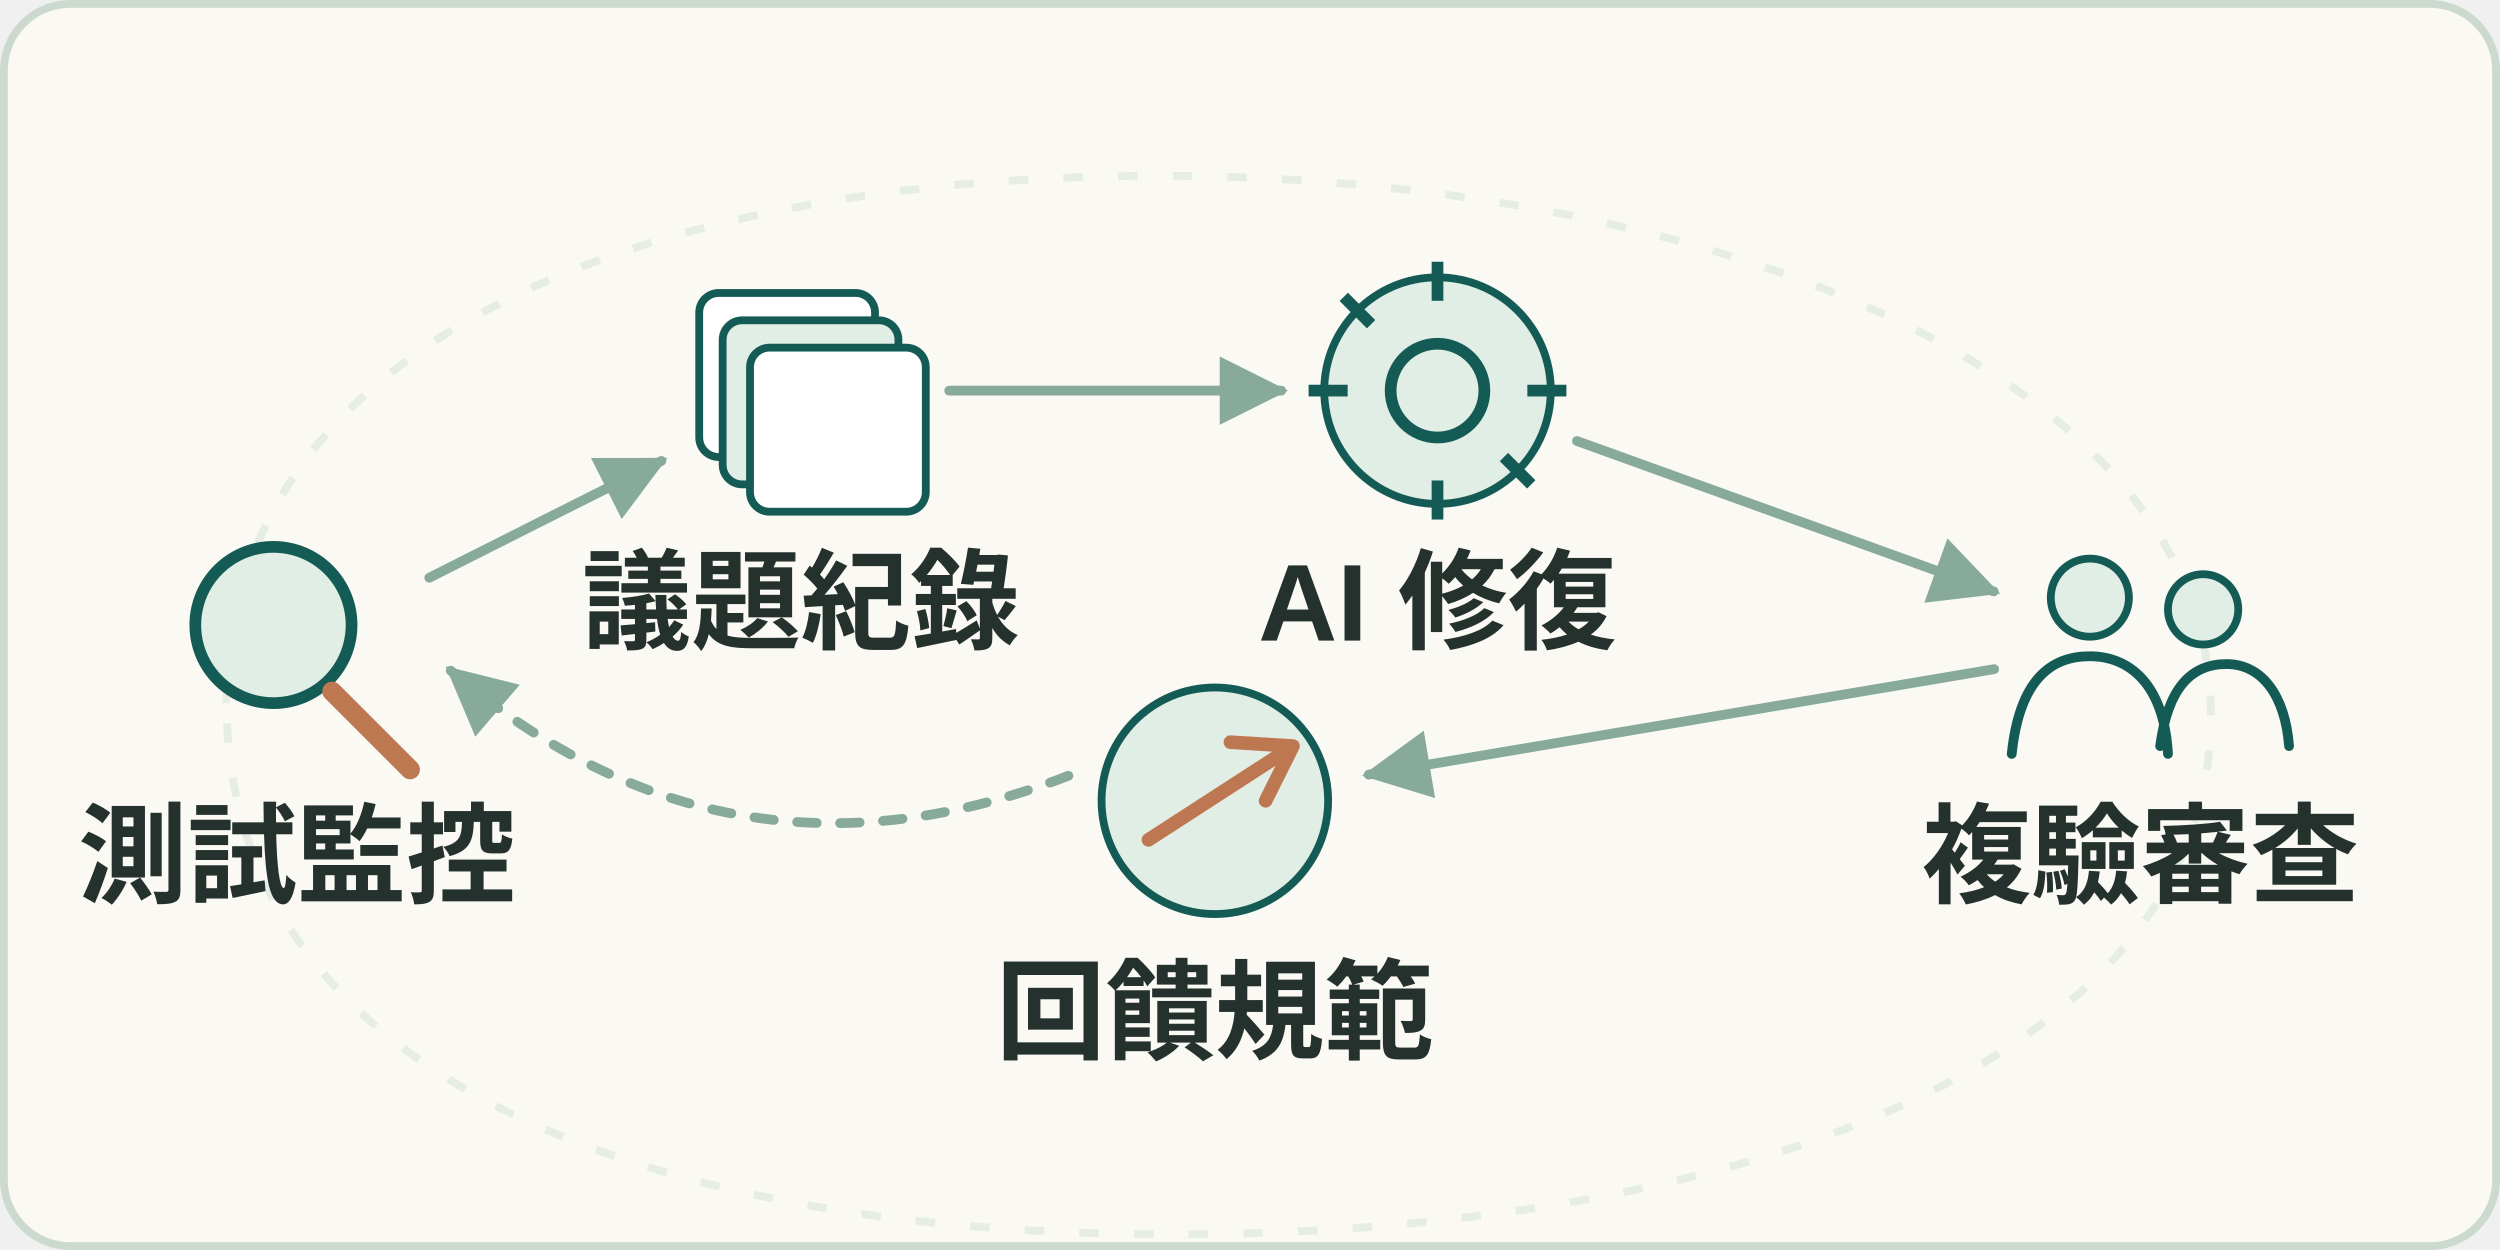
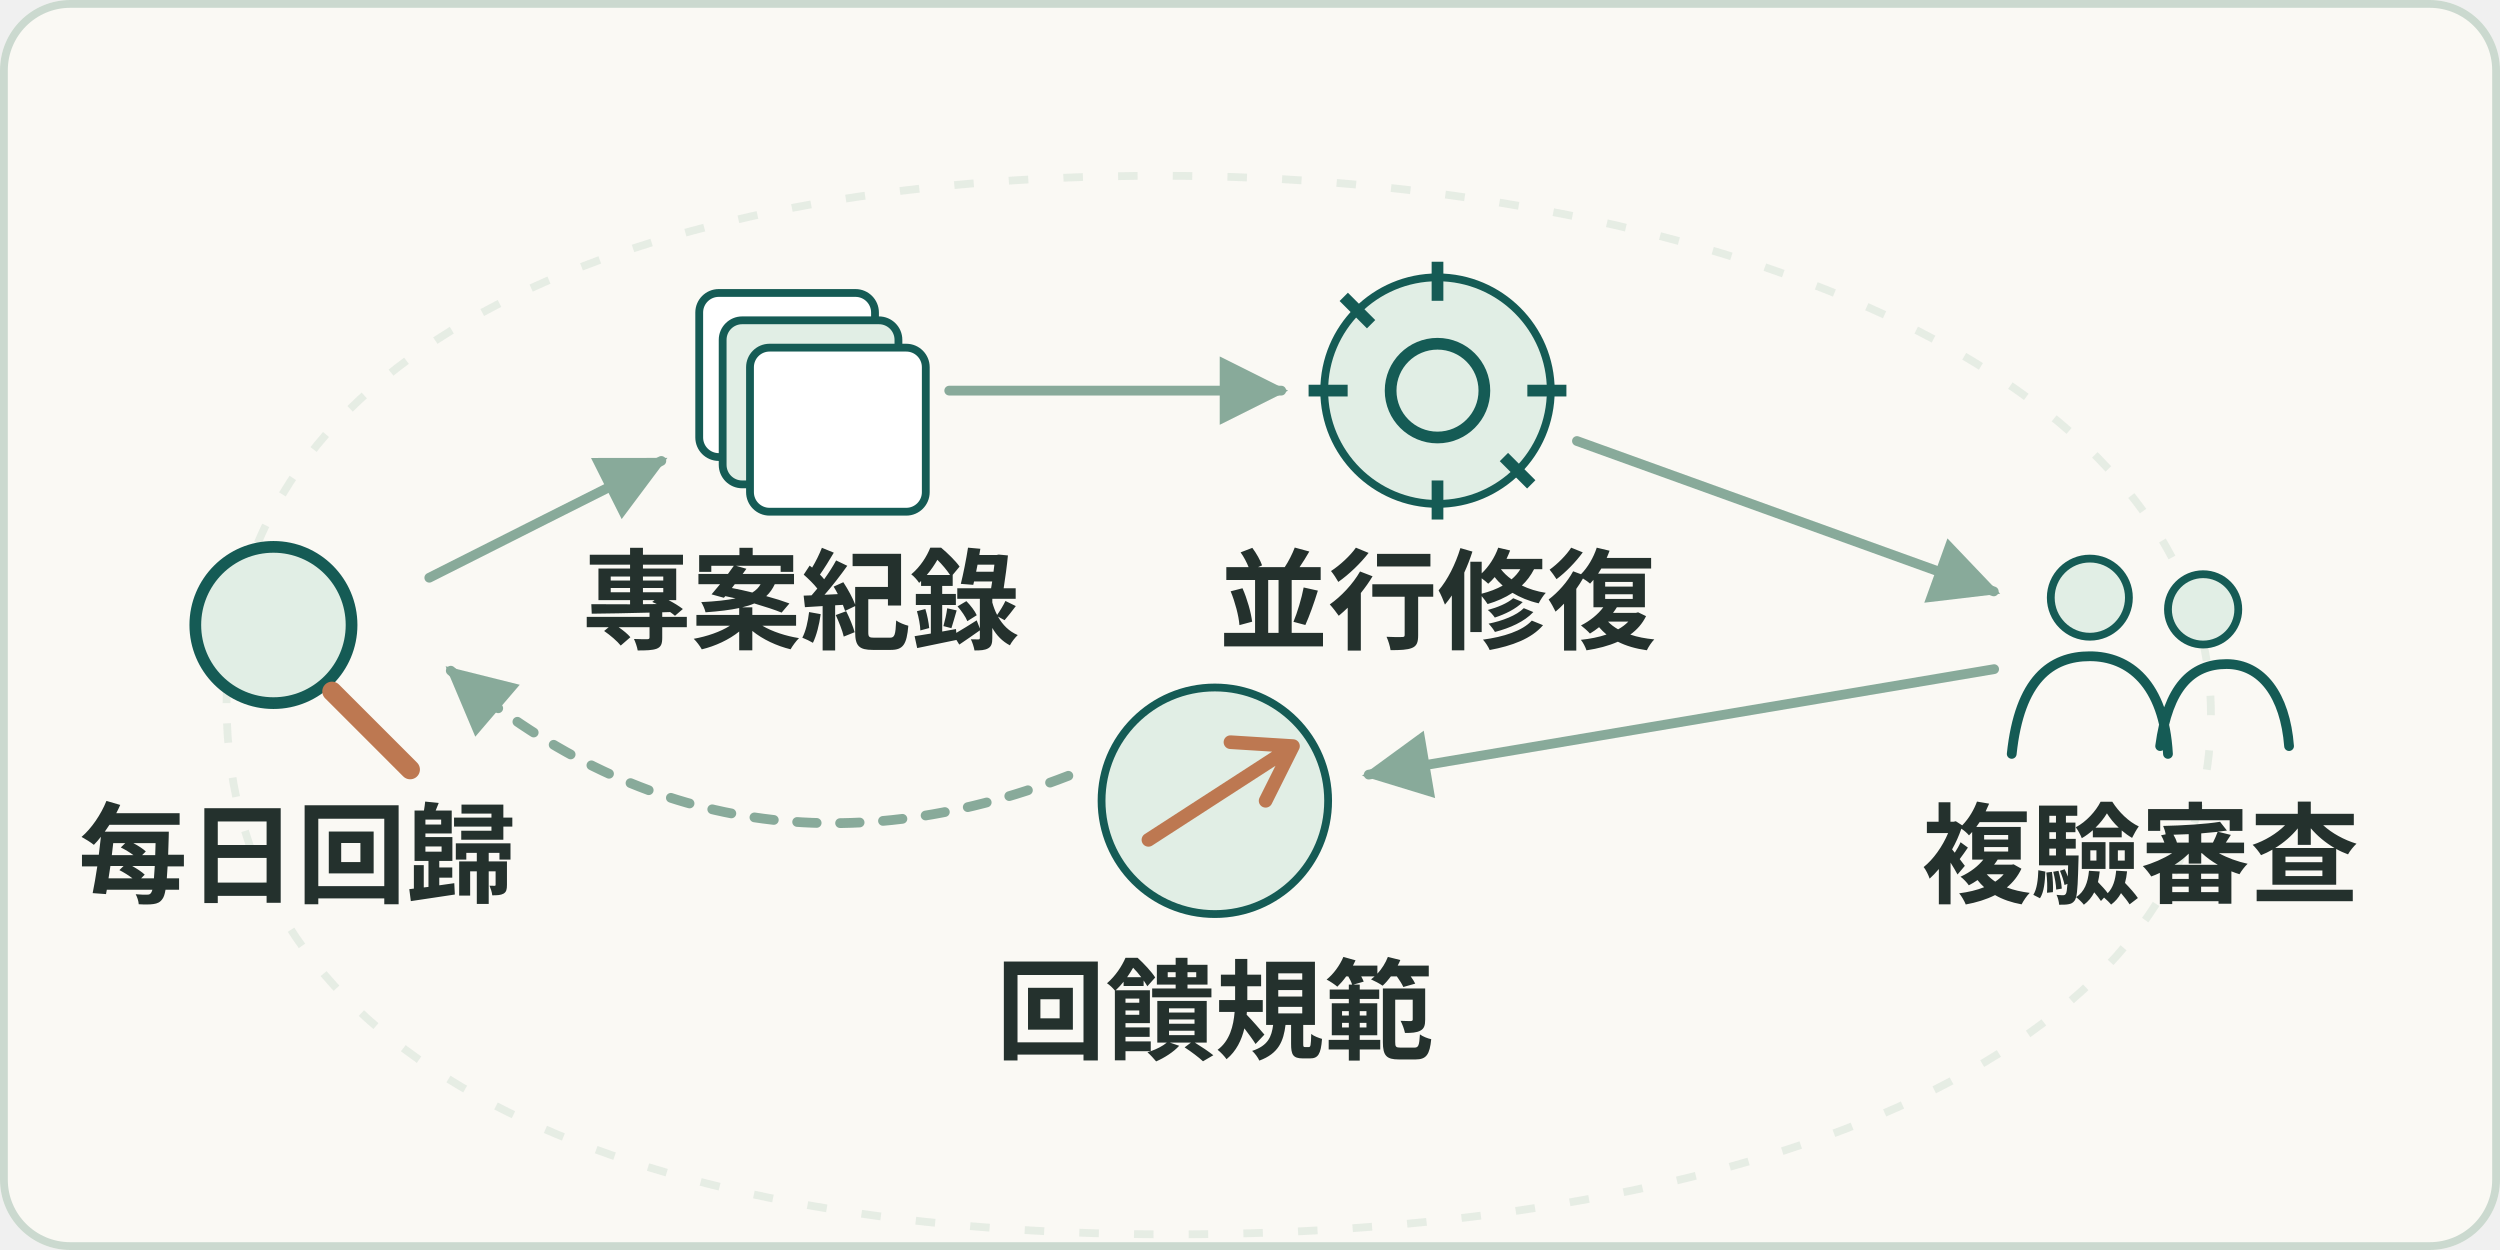
<svg xmlns="http://www.w3.org/2000/svg" viewBox="0 0 640 320" role="img" aria-labelledby="title desc">
  <defs>
    <marker id="arrow-ai-governance" viewBox="0 0 10 10" refX="9" refY="5" markerWidth="7" markerHeight="7" orient="auto-start-reverse">
      <path d="M0 0L10 5 0 10Z" fill="#88aa9a" />
    </marker>
  </defs>
  <rect width="640" height="320" rx="18" fill="#faf9f4" />
  <rect x="1" y="1" width="638" height="318" rx="17" fill="none" stroke="#cbd9cf" stroke-width="2" />
  <g opacity=".65">
    <path d="M58 180c0-92 105-135 239-135s269 48 269 138-124 133-266 133S58 272 58 180Z" fill="none" stroke="#dce6dc" stroke-width="2" stroke-dasharray="5 9" />
  </g>
  <path d="M109.9 147.9 Q139.6 132.9 169.3 118.0" fill="none" stroke="#88aa9a" stroke-width="2.5" stroke-linecap="round" marker-end="url(#arrow-ai-governance)" />
  <path d="M243.0 100.0 Q285.5 100.0 328.0 100.0" fill="none" stroke="#88aa9a" stroke-width="2.5" stroke-linecap="round" marker-end="url(#arrow-ai-governance)" />
  <path d="M403.7 112.9 Q457.1 132.2 510.4 151.4" fill="none" stroke="#88aa9a" stroke-width="2.5" stroke-linecap="round" marker-end="url(#arrow-ai-governance)" />
  <path d="M510.5 171.3 Q430.5 184.8 350.4 198.3" fill="none" stroke="#88aa9a" stroke-width="2.5" stroke-linecap="round" marker-end="url(#arrow-ai-governance)" />
  <path d="M273.5 198.6 Q186.4 232.5 115.4 171.7" fill="none" stroke="#88aa9a" stroke-width="2.5" stroke-linecap="round" stroke-dasharray="5 6" marker-end="url(#arrow-ai-governance)" />
  <g transform="translate(76 165)">
    <circle cx="-6" cy="-5" r="20" fill="#e1eee5" stroke="#155b55" stroke-width="3" />
    <path d="m9 12 20 20" stroke="#bd7851" stroke-width="5" stroke-linecap="round" />
-     <text x="0" y="64" text-anchor="middle" fill="#24312d" font-family="Noto Sans TC,Microsoft JhengHei,Arial,sans-serif" font-weight="700" font-size="28">測試監控</text>
+     <text x="0" y="64" text-anchor="middle" fill="#24312d" font-family="Noto Sans TC,Microsoft JhengHei,Arial,sans-serif" font-weight="700" font-size="28">每日回歸</text>
  </g>
  <g transform="translate(205 100)">
    <rect x="-26" y="-25" width="45" height="42" rx="5" fill="#fff" stroke="#155b55" stroke-width="2" />
    <rect x="-20" y="-18" width="45" height="42" rx="5" fill="#e1eee5" stroke="#155b55" stroke-width="2" />
    <rect x="-13" y="-11" width="45" height="42" rx="5" fill="#fff" stroke="#155b55" stroke-width="2" />
-     <text x="0" y="64" text-anchor="middle" fill="#24312d" font-family="Noto Sans TC,Microsoft JhengHei,Arial,sans-serif" font-weight="700" font-size="28">議題紀錄</text>
+     <text x="0" y="64" text-anchor="middle" fill="#24312d" font-family="Noto Sans TC,Microsoft JhengHei,Arial,sans-serif" font-weight="700" font-size="28">專案紀錄</text>
  </g>
  <g transform="translate(368 100)">
    <circle r="29" fill="#e1eee5" stroke="#155b55" stroke-width="2" />
    <circle r="12" fill="none" stroke="#155b55" stroke-width="3" />
    <path d="M0-23v-10M0 23v10M-23 0h-10M23 0h10M-17-17l-7-7M17 17l7 7" stroke="#155b55" stroke-width="3" />
-     <text x="0" y="64" text-anchor="middle" fill="#24312d" font-family="Noto Sans TC,Microsoft JhengHei,Arial,sans-serif" font-weight="700" font-size="28">AI 修復</text>
+     <text x="0" y="64" text-anchor="middle" fill="#24312d" font-family="Noto Sans TC,Microsoft JhengHei,Arial,sans-serif" font-weight="700" font-size="28">並行修復</text>
  </g>
  <g transform="translate(548 165)">
    <circle cx="-13" cy="-12" r="10" fill="#e1eee5" stroke="#155b55" stroke-width="2" />
    <circle cx="16" cy="-9" r="9" fill="#e1eee5" stroke="#155b55" stroke-width="2" />
    <path d="M-33 28c2-19 10-25 20-25s19 7 20 25M5 26c2-15 8-21 17-21s15 8 16 21" fill="none" stroke="#155b55" stroke-width="2.5" stroke-linecap="round" />
    <text x="0" y="64" text-anchor="middle" fill="#24312d" font-family="Noto Sans TC,Microsoft JhengHei,Arial,sans-serif" font-weight="700" font-size="28">複驗審查</text>
  </g>
  <g transform="translate(311 205)">
    <circle r="29" fill="#e1eee5" stroke="#155b55" stroke-width="2" />
    <path d="M-17 10 17-12M4-15l16 1-7 14" fill="none" stroke="#bd7851" stroke-width="3.5" stroke-linecap="round" stroke-linejoin="round" />
    <text x="0" y="64" text-anchor="middle" fill="#24312d" font-family="Noto Sans TC,Microsoft JhengHei,Arial,sans-serif" font-weight="700" font-size="28">回饋規範</text>
  </g>
</svg>
